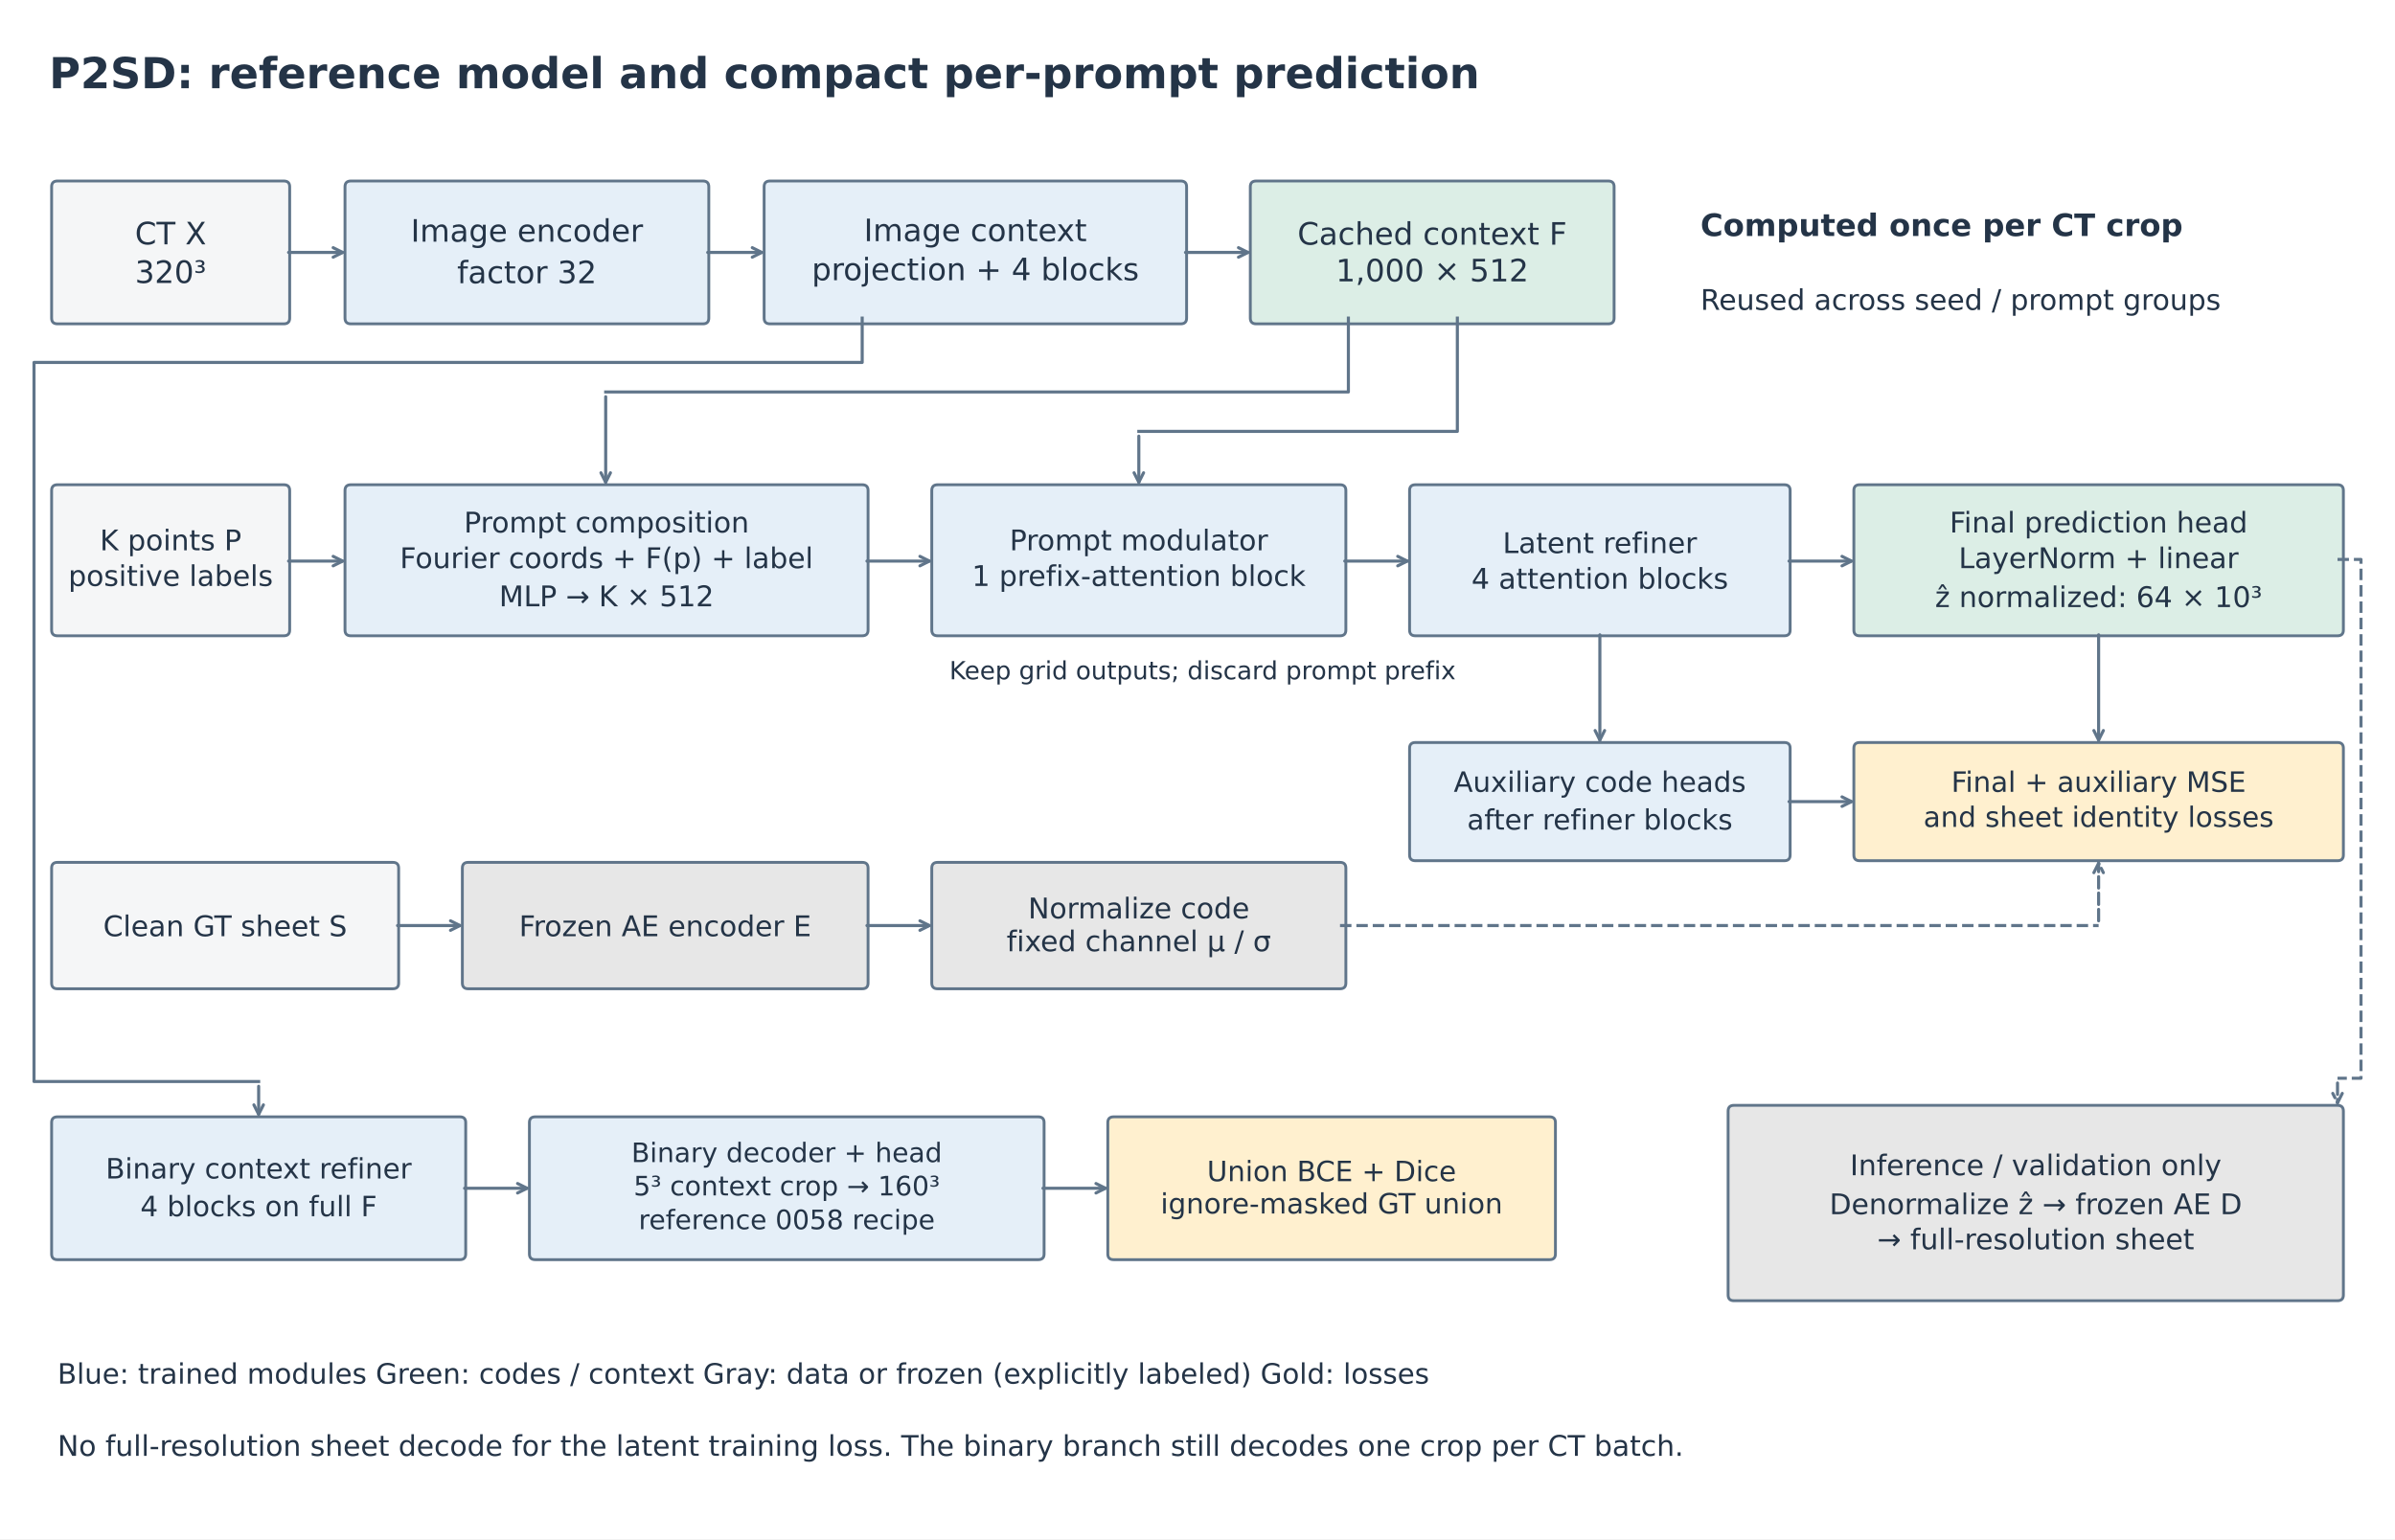
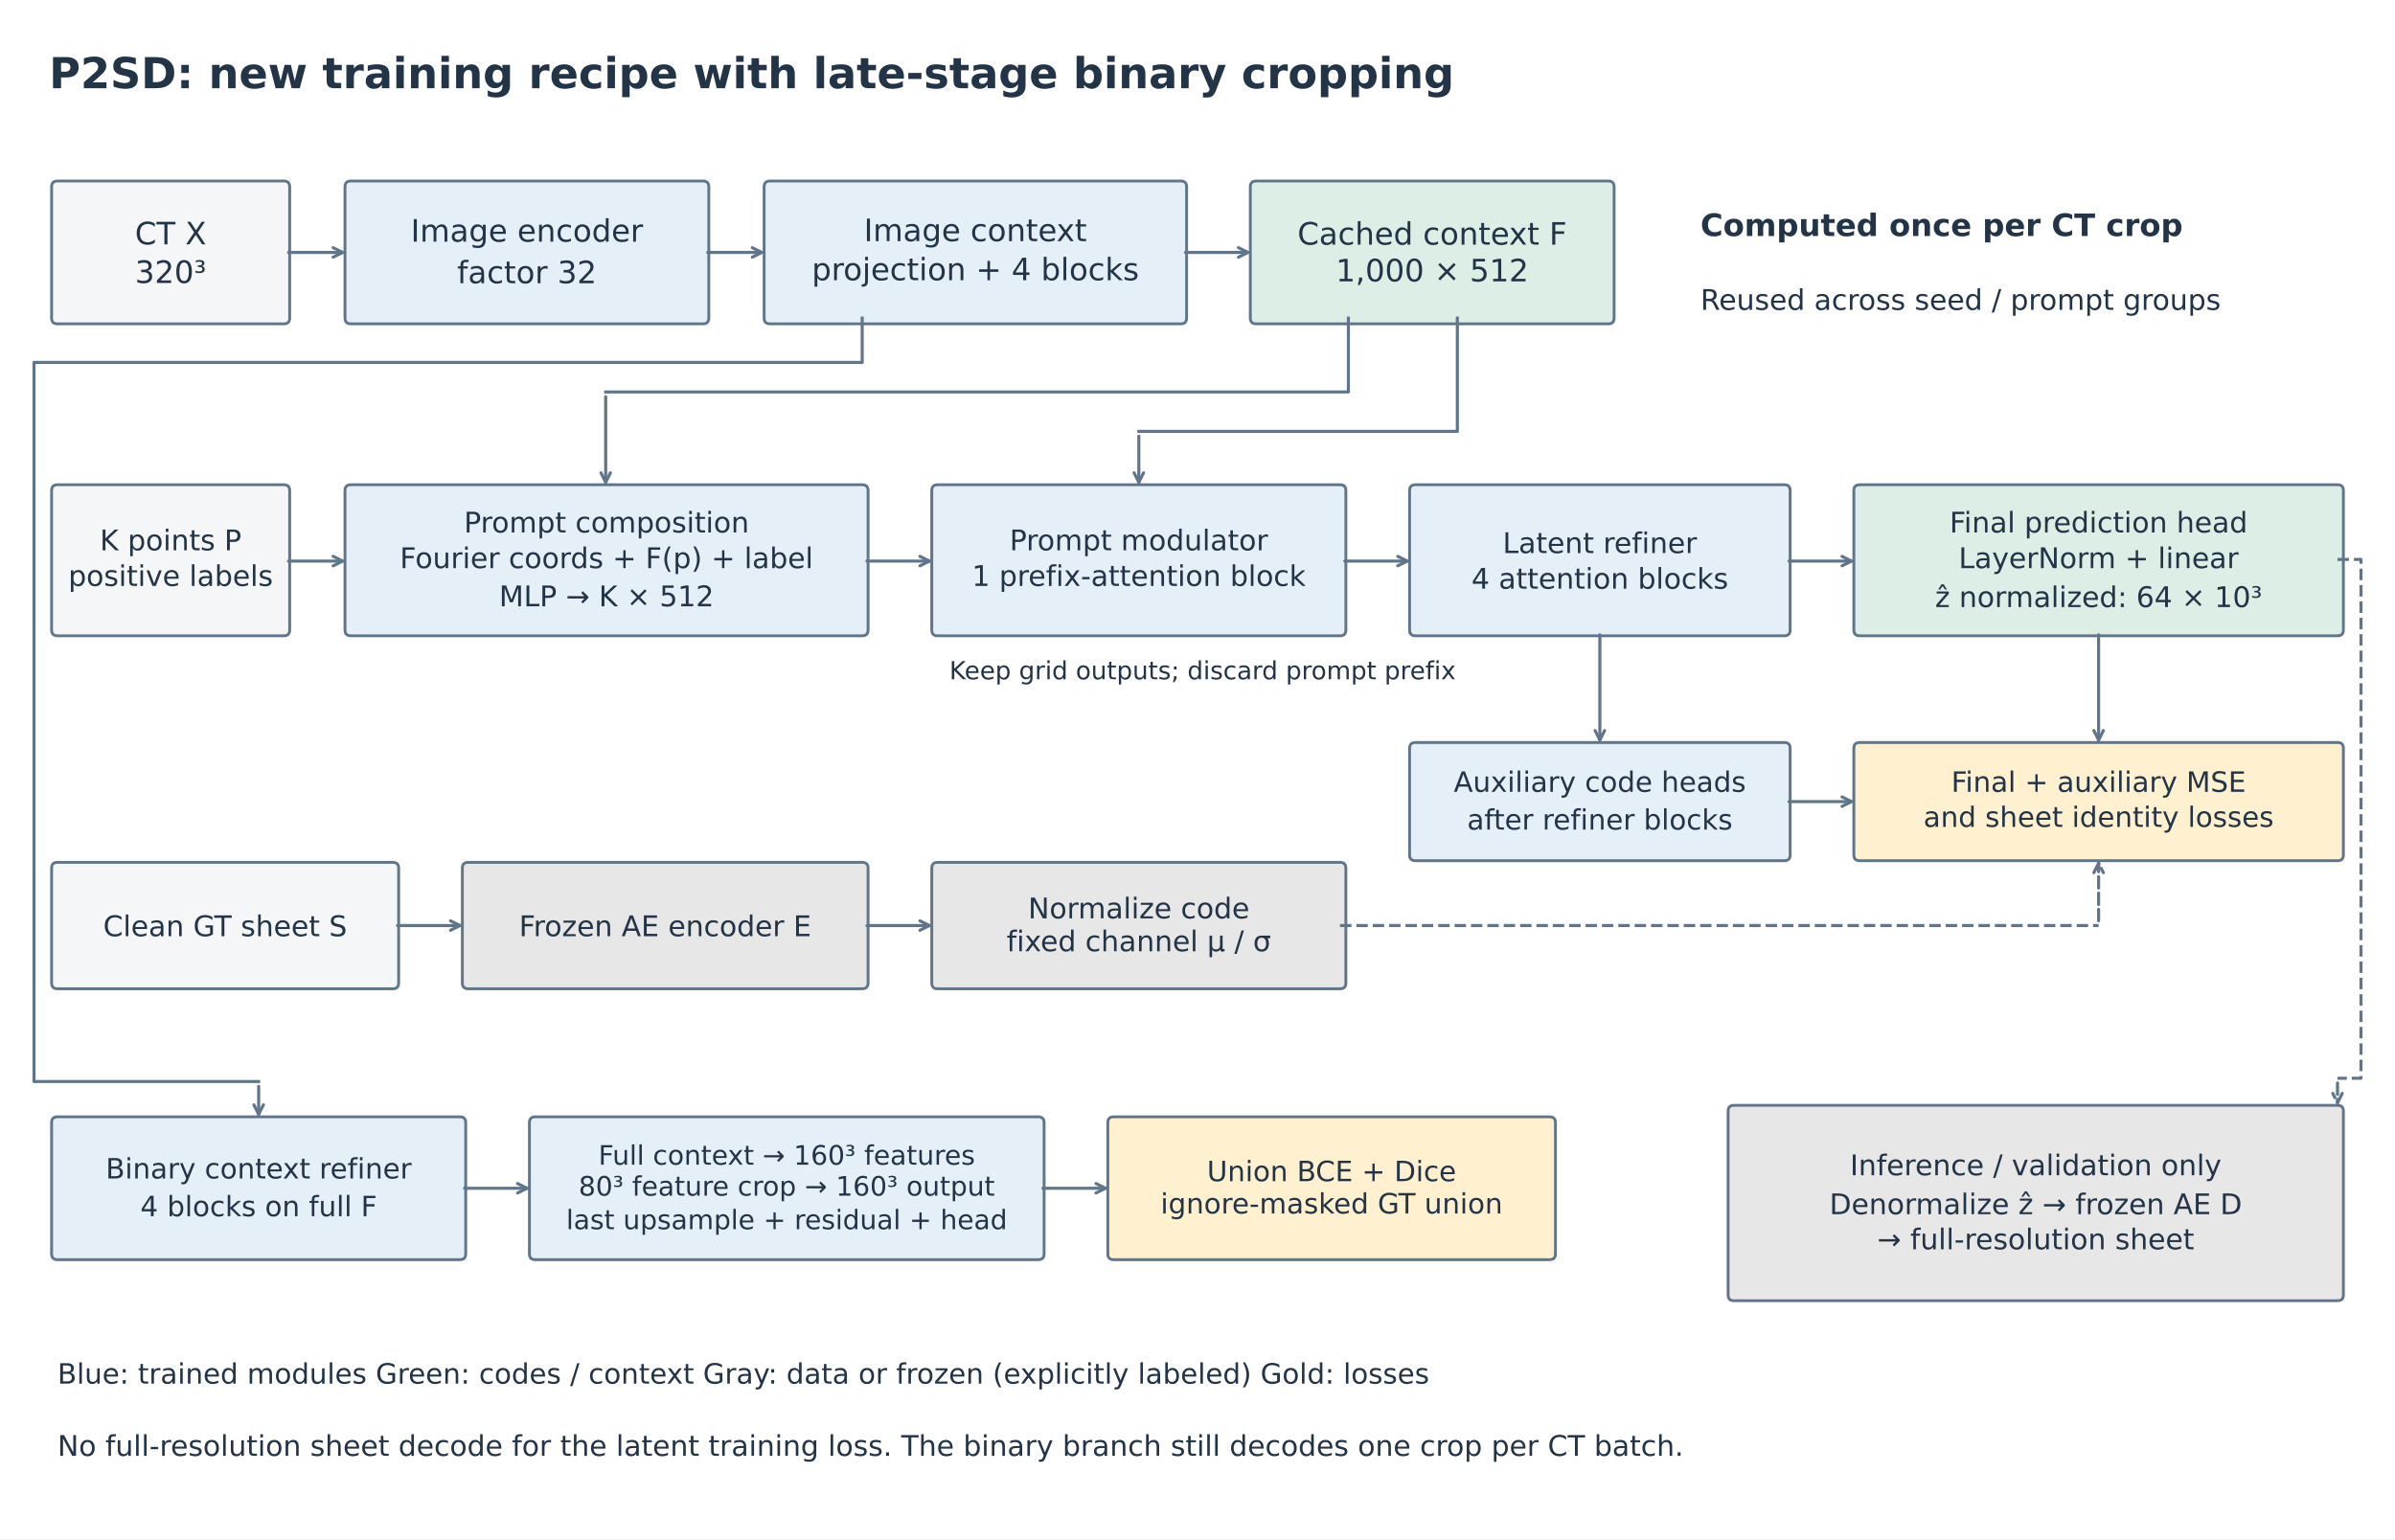
<svg xmlns="http://www.w3.org/2000/svg" width="1008pt" height="648pt" viewBox="0 0 1008 648" version="1.1">
  <defs>
    <style type="text/css">*{stroke-linejoin: round; stroke-linecap: butt}</style>
  </defs>
  <g id="figure_1">
    <g id="patch_1">
      <path d="M 0 648 L 1008 648 L 1008 0 L 0 0 z " style="fill: #ffffff" />
    </g>
    <g id="axes_1">
      <g id="patch_2">
-         <path d="M 24.192 136.339 L 119.448 136.339 Q 121.918 136.339 121.918 133.92 L 121.918 78.624 Q 121.918 76.205 119.448 76.205 L 24.192 76.205 Q 21.722 76.205 21.722 78.624 L 21.722 133.92 Q 21.722 136.339 24.192 136.339 z " clip-path="url(#p4e6edf67de)" style="fill: #f5f6f7; stroke: #60758a; stroke-width: 1.2; stroke-linejoin: miter" />
+         <path d="M 24.192 136.339 L 119.448 136.339 Q 121.918 136.339 121.918 133.92 L 121.918 78.624 Q 121.918 76.205 119.448 76.205 L 24.192 76.205 Q 21.722 76.205 21.722 78.624 L 21.722 133.92 Q 21.722 136.339 24.192 136.339 z " clip-path="url(#p82dd81a82a)" style="fill: #f5f6f7; stroke: #60758a; stroke-width: 1.2; stroke-linejoin: miter" />
      </g>
      <g id="patch_3">
-         <path d="M 147.672 136.339 L 295.848 136.339 Q 298.318 136.339 298.318 133.92 L 298.318 78.624 Q 298.318 76.205 295.848 76.205 L 147.672 76.205 Q 145.202 76.205 145.202 78.624 L 145.202 133.92 Q 145.202 136.339 147.672 136.339 z " clip-path="url(#p4e6edf67de)" style="fill: #e5eff8; stroke: #60758a; stroke-width: 1.2; stroke-linejoin: miter" />
+         <path d="M 147.672 136.339 L 295.848 136.339 Q 298.318 136.339 298.318 133.92 L 298.318 78.624 Q 298.318 76.205 295.848 76.205 L 147.672 76.205 Q 145.202 76.205 145.202 78.624 L 145.202 133.92 Q 145.202 136.339 147.672 136.339 z " clip-path="url(#p82dd81a82a)" style="fill: #e5eff8; stroke: #60758a; stroke-width: 1.2; stroke-linejoin: miter" />
      </g>
      <g id="patch_4">
-         <path d="M 324.072 136.339 L 496.944 136.339 Q 499.414 136.339 499.414 133.92 L 499.414 78.624 Q 499.414 76.205 496.944 76.205 L 324.072 76.205 Q 321.602 76.205 321.602 78.624 L 321.602 133.92 Q 321.602 136.339 324.072 136.339 z " clip-path="url(#p4e6edf67de)" style="fill: #e5eff8; stroke: #60758a; stroke-width: 1.2; stroke-linejoin: miter" />
+         <path d="M 324.072 136.339 L 496.944 136.339 Q 499.414 136.339 499.414 133.92 L 499.414 78.624 Q 499.414 76.205 496.944 76.205 L 324.072 76.205 Q 321.602 76.205 321.602 78.624 L 321.602 133.92 Q 321.602 136.339 324.072 136.339 z " clip-path="url(#p82dd81a82a)" style="fill: #e5eff8; stroke: #60758a; stroke-width: 1.2; stroke-linejoin: miter" />
      </g>
      <g id="patch_5">
-         <path d="M 528.696 136.339 L 676.872 136.339 Q 679.342 136.339 679.342 133.92 L 679.342 78.624 Q 679.342 76.205 676.872 76.205 L 528.696 76.205 Q 526.226 76.205 526.226 78.624 L 526.226 133.92 Q 526.226 136.339 528.696 136.339 z " clip-path="url(#p4e6edf67de)" style="fill: #dceee6; stroke: #60758a; stroke-width: 1.2; stroke-linejoin: miter" />
+         <path d="M 528.696 136.339 L 676.872 136.339 Q 679.342 136.339 679.342 133.92 L 679.342 78.624 Q 679.342 76.205 676.872 76.205 L 528.696 76.205 Q 526.226 76.205 526.226 78.624 L 526.226 133.92 Q 526.226 136.339 528.696 136.339 z " clip-path="url(#p82dd81a82a)" style="fill: #dceee6; stroke: #60758a; stroke-width: 1.2; stroke-linejoin: miter" />
      </g>
      <g id="patch_6">
-         <path d="M 24.192 267.667 L 119.448 267.667 Q 121.918 267.667 121.918 265.248 L 121.918 206.496 Q 121.918 204.077 119.448 204.077 L 24.192 204.077 Q 21.722 204.077 21.722 206.496 L 21.722 265.248 Q 21.722 267.667 24.192 267.667 z " clip-path="url(#p4e6edf67de)" style="fill: #f5f6f7; stroke: #60758a; stroke-width: 1.2; stroke-linejoin: miter" />
+         <path d="M 24.192 267.667 L 119.448 267.667 Q 121.918 267.667 121.918 265.248 L 121.918 206.496 Q 121.918 204.077 119.448 204.077 L 24.192 204.077 Q 21.722 204.077 21.722 206.496 L 21.722 265.248 Q 21.722 267.667 24.192 267.667 z " clip-path="url(#p82dd81a82a)" style="fill: #f5f6f7; stroke: #60758a; stroke-width: 1.2; stroke-linejoin: miter" />
      </g>
      <g id="patch_7">
-         <path d="M 147.672 267.667 L 362.88 267.667 Q 365.35 267.667 365.35 265.248 L 365.35 206.496 Q 365.35 204.077 362.88 204.077 L 147.672 204.077 Q 145.202 204.077 145.202 206.496 L 145.202 265.248 Q 145.202 267.667 147.672 267.667 z " clip-path="url(#p4e6edf67de)" style="fill: #e5eff8; stroke: #60758a; stroke-width: 1.2; stroke-linejoin: miter" />
+         <path d="M 147.672 267.667 L 362.88 267.667 Q 365.35 267.667 365.35 265.248 L 365.35 206.496 Q 365.35 204.077 362.88 204.077 L 147.672 204.077 Q 145.202 204.077 145.202 206.496 L 145.202 265.248 Q 145.202 267.667 147.672 267.667 z " clip-path="url(#p82dd81a82a)" style="fill: #e5eff8; stroke: #60758a; stroke-width: 1.2; stroke-linejoin: miter" />
      </g>
      <g id="patch_8">
-         <path d="M 394.632 267.667 L 563.976 267.667 Q 566.446 267.667 566.446 265.248 L 566.446 206.496 Q 566.446 204.077 563.976 204.077 L 394.632 204.077 Q 392.162 204.077 392.162 206.496 L 392.162 265.248 Q 392.162 267.667 394.632 267.667 z " clip-path="url(#p4e6edf67de)" style="fill: #e5eff8; stroke: #60758a; stroke-width: 1.2; stroke-linejoin: miter" />
+         <path d="M 394.632 267.667 L 563.976 267.667 Q 566.446 267.667 566.446 265.248 L 566.446 206.496 Q 566.446 204.077 563.976 204.077 L 394.632 204.077 Q 392.162 204.077 392.162 206.496 L 392.162 265.248 Q 392.162 267.667 394.632 267.667 z " clip-path="url(#p82dd81a82a)" style="fill: #e5eff8; stroke: #60758a; stroke-width: 1.2; stroke-linejoin: miter" />
      </g>
      <g id="patch_9">
-         <path d="M 595.728 267.667 L 750.96 267.667 Q 753.43 267.667 753.43 265.248 L 753.43 206.496 Q 753.43 204.077 750.96 204.077 L 595.728 204.077 Q 593.258 204.077 593.258 206.496 L 593.258 265.248 Q 593.258 267.667 595.728 267.667 z " clip-path="url(#p4e6edf67de)" style="fill: #e5eff8; stroke: #60758a; stroke-width: 1.2; stroke-linejoin: miter" />
+         <path d="M 595.728 267.667 L 750.96 267.667 Q 753.43 267.667 753.43 265.248 L 753.43 206.496 Q 753.43 204.077 750.96 204.077 L 595.728 204.077 Q 593.258 204.077 593.258 206.496 L 593.258 265.248 Q 593.258 267.667 595.728 267.667 z " clip-path="url(#p82dd81a82a)" style="fill: #e5eff8; stroke: #60758a; stroke-width: 1.2; stroke-linejoin: miter" />
      </g>
      <g id="patch_10">
-         <path d="M 782.712 267.667 L 983.808 267.667 Q 986.278 267.667 986.278 265.248 L 986.278 206.496 Q 986.278 204.077 983.808 204.077 L 782.712 204.077 Q 780.242 204.077 780.242 206.496 L 780.242 265.248 Q 780.242 267.667 782.712 267.667 z " clip-path="url(#p4e6edf67de)" style="fill: #dceee6; stroke: #60758a; stroke-width: 1.2; stroke-linejoin: miter" />
+         <path d="M 782.712 267.667 L 983.808 267.667 Q 986.278 267.667 986.278 265.248 L 986.278 206.496 Q 986.278 204.077 983.808 204.077 L 782.712 204.077 Q 780.242 204.077 780.242 206.496 L 780.242 265.248 Q 780.242 267.667 782.712 267.667 z " clip-path="url(#p82dd81a82a)" style="fill: #dceee6; stroke: #60758a; stroke-width: 1.2; stroke-linejoin: miter" />
      </g>
      <g id="patch_11">
-         <path d="M 595.728 362.362 L 750.96 362.362 Q 753.43 362.362 753.43 359.942 L 753.43 315.014 Q 753.43 312.595 750.96 312.595 L 595.728 312.595 Q 593.258 312.595 593.258 315.014 L 593.258 359.942 Q 593.258 362.362 595.728 362.362 z " clip-path="url(#p4e6edf67de)" style="fill: #e5eff8; stroke: #60758a; stroke-width: 1.2; stroke-linejoin: miter" />
+         <path d="M 595.728 362.362 L 750.96 362.362 Q 753.43 362.362 753.43 359.942 L 753.43 315.014 Q 753.43 312.595 750.96 312.595 L 595.728 312.595 Q 593.258 312.595 593.258 315.014 L 593.258 359.942 Q 593.258 362.362 595.728 362.362 z " clip-path="url(#p82dd81a82a)" style="fill: #e5eff8; stroke: #60758a; stroke-width: 1.2; stroke-linejoin: miter" />
      </g>
      <g id="patch_12">
-         <path d="M 782.712 362.362 L 983.808 362.362 Q 986.278 362.362 986.278 359.942 L 986.278 315.014 Q 986.278 312.595 983.808 312.595 L 782.712 312.595 Q 780.242 312.595 780.242 315.014 L 780.242 359.942 Q 780.242 362.362 782.712 362.362 z " clip-path="url(#p4e6edf67de)" style="fill: #fff0cf; stroke: #60758a; stroke-width: 1.2; stroke-linejoin: miter" />
+         <path d="M 782.712 362.362 L 983.808 362.362 Q 986.278 362.362 986.278 359.942 L 986.278 315.014 Q 986.278 312.595 983.808 312.595 L 782.712 312.595 Q 780.242 312.595 780.242 315.014 L 780.242 359.942 Q 780.242 362.362 782.712 362.362 z " clip-path="url(#p82dd81a82a)" style="fill: #fff0cf; stroke: #60758a; stroke-width: 1.2; stroke-linejoin: miter" />
      </g>
      <g id="patch_13">
-         <path d="M 24.192 416.275 L 165.312 416.275 Q 167.782 416.275 167.782 413.856 L 167.782 365.472 Q 167.782 363.053 165.312 363.053 L 24.192 363.053 Q 21.722 363.053 21.722 365.472 L 21.722 413.856 Q 21.722 416.275 24.192 416.275 z " clip-path="url(#p4e6edf67de)" style="fill: #f5f6f7; stroke: #60758a; stroke-width: 1.2; stroke-linejoin: miter" />
+         <path d="M 24.192 416.275 L 165.312 416.275 Q 167.782 416.275 167.782 413.856 L 167.782 365.472 Q 167.782 363.053 165.312 363.053 L 24.192 363.053 Q 21.722 363.053 21.722 365.472 L 21.722 413.856 Q 21.722 416.275 24.192 416.275 z " clip-path="url(#p82dd81a82a)" style="fill: #f5f6f7; stroke: #60758a; stroke-width: 1.2; stroke-linejoin: miter" />
      </g>
      <g id="patch_14">
-         <path d="M 197.064 416.275 L 362.88 416.275 Q 365.35 416.275 365.35 413.856 L 365.35 365.472 Q 365.35 363.053 362.88 363.053 L 197.064 363.053 Q 194.594 363.053 194.594 365.472 L 194.594 413.856 Q 194.594 416.275 197.064 416.275 z " clip-path="url(#p4e6edf67de)" style="fill: #e7e7e7; stroke: #60758a; stroke-width: 1.2; stroke-linejoin: miter" />
+         <path d="M 197.064 416.275 L 362.88 416.275 Q 365.35 416.275 365.35 413.856 L 365.35 365.472 Q 365.35 363.053 362.88 363.053 L 197.064 363.053 Q 194.594 363.053 194.594 365.472 L 194.594 413.856 Q 194.594 416.275 197.064 416.275 z " clip-path="url(#p82dd81a82a)" style="fill: #e7e7e7; stroke: #60758a; stroke-width: 1.2; stroke-linejoin: miter" />
      </g>
      <g id="patch_15">
-         <path d="M 394.632 416.275 L 563.976 416.275 Q 566.446 416.275 566.446 413.856 L 566.446 365.472 Q 566.446 363.053 563.976 363.053 L 394.632 363.053 Q 392.162 363.053 392.162 365.472 L 392.162 413.856 Q 392.162 416.275 394.632 416.275 z " clip-path="url(#p4e6edf67de)" style="fill: #e7e7e7; stroke: #60758a; stroke-width: 1.2; stroke-linejoin: miter" />
+         <path d="M 394.632 416.275 L 563.976 416.275 Q 566.446 416.275 566.446 413.856 L 566.446 365.472 Q 566.446 363.053 563.976 363.053 L 394.632 363.053 Q 392.162 363.053 392.162 365.472 L 392.162 413.856 Q 392.162 416.275 394.632 416.275 z " clip-path="url(#p82dd81a82a)" style="fill: #e7e7e7; stroke: #60758a; stroke-width: 1.2; stroke-linejoin: miter" />
      </g>
      <g id="patch_16">
-         <path d="M 24.192 530.323 L 193.536 530.323 Q 196.006 530.323 196.006 527.904 L 196.006 472.608 Q 196.006 470.189 193.536 470.189 L 24.192 470.189 Q 21.722 470.189 21.722 472.608 L 21.722 527.904 Q 21.722 530.323 24.192 530.323 z " clip-path="url(#p4e6edf67de)" style="fill: #e5eff8; stroke: #60758a; stroke-width: 1.2; stroke-linejoin: miter" />
+         <path d="M 24.192 530.323 L 193.536 530.323 Q 196.006 530.323 196.006 527.904 L 196.006 472.608 Q 196.006 470.189 193.536 470.189 L 24.192 470.189 Q 21.722 470.189 21.722 472.608 L 21.722 527.904 Q 21.722 530.323 24.192 530.323 z " clip-path="url(#p82dd81a82a)" style="fill: #e5eff8; stroke: #60758a; stroke-width: 1.2; stroke-linejoin: miter" />
      </g>
      <g id="patch_17">
-         <path d="M 225.288 530.323 L 436.968 530.323 Q 439.438 530.323 439.438 527.904 L 439.438 472.608 Q 439.438 470.189 436.968 470.189 L 225.288 470.189 Q 222.818 470.189 222.818 472.608 L 222.818 527.904 Q 222.818 530.323 225.288 530.323 z " clip-path="url(#p4e6edf67de)" style="fill: #e5eff8; stroke: #60758a; stroke-width: 1.2; stroke-linejoin: miter" />
+         <path d="M 225.288 530.323 L 436.968 530.323 Q 439.438 530.323 439.438 527.904 L 439.438 472.608 Q 439.438 470.189 436.968 470.189 L 225.288 470.189 Q 222.818 470.189 222.818 472.608 L 222.818 527.904 Q 222.818 530.323 225.288 530.323 z " clip-path="url(#p82dd81a82a)" style="fill: #e5eff8; stroke: #60758a; stroke-width: 1.2; stroke-linejoin: miter" />
      </g>
      <g id="patch_18">
-         <path d="M 468.72 530.323 L 652.176 530.323 Q 654.646 530.323 654.646 527.904 L 654.646 472.608 Q 654.646 470.189 652.176 470.189 L 468.72 470.189 Q 466.25 470.189 466.25 472.608 L 466.25 527.904 Q 466.25 530.323 468.72 530.323 z " clip-path="url(#p4e6edf67de)" style="fill: #fff0cf; stroke: #60758a; stroke-width: 1.2; stroke-linejoin: miter" />
+         <path d="M 468.72 530.323 L 652.176 530.323 Q 654.646 530.323 654.646 527.904 L 654.646 472.608 Q 654.646 470.189 652.176 470.189 L 468.72 470.189 Q 466.25 470.189 466.25 472.608 L 466.25 527.904 Q 466.25 530.323 468.72 530.323 z " clip-path="url(#p82dd81a82a)" style="fill: #fff0cf; stroke: #60758a; stroke-width: 1.2; stroke-linejoin: miter" />
      </g>
      <g id="patch_19">
-         <path d="M 729.792 547.603 L 983.808 547.603 Q 986.278 547.603 986.278 545.184 L 986.278 467.77 Q 986.278 465.35 983.808 465.35 L 729.792 465.35 Q 727.322 465.35 727.322 467.77 L 727.322 545.184 Q 727.322 547.603 729.792 547.603 z " clip-path="url(#p4e6edf67de)" style="fill: #e7e7e7; stroke: #60758a; stroke-width: 1.2; stroke-linejoin: miter" />
+         <path d="M 729.792 547.603 L 983.808 547.603 Q 986.278 547.603 986.278 545.184 L 986.278 467.77 Q 986.278 465.35 983.808 465.35 L 729.792 465.35 Q 727.322 465.35 727.322 467.77 L 727.322 545.184 Q 727.322 547.603 729.792 547.603 z " clip-path="url(#p82dd81a82a)" style="fill: #e7e7e7; stroke: #60758a; stroke-width: 1.2; stroke-linejoin: miter" />
      </g>
      <g id="line2d_1">
-         <path d="M 567.504 133.92 L 567.504 165.024 L 254.923 165.024 " clip-path="url(#p4e6edf67de)" style="fill: none; stroke: #60758a; stroke-width: 1.3; stroke-linecap: square" />
+         <path d="M 567.504 133.92 L 567.504 165.024 L 254.923 165.024 " clip-path="url(#p82dd81a82a)" style="fill: none; stroke: #60758a; stroke-width: 1.3; stroke-linecap: square" />
      </g>
      <g id="line2d_2">
-         <path d="M 613.368 133.92 L 613.368 181.613 L 479.304 181.613 " clip-path="url(#p4e6edf67de)" style="fill: none; stroke: #60758a; stroke-width: 1.3; stroke-linecap: square" />
+         <path d="M 613.368 133.92 L 613.368 181.613 L 479.304 181.613 " clip-path="url(#p82dd81a82a)" style="fill: none; stroke: #60758a; stroke-width: 1.3; stroke-linecap: square" />
      </g>
      <g id="line2d_3">
-         <path d="M 563.976 389.664 L 883.26 389.664 " clip-path="url(#p4e6edf67de)" style="fill: none; stroke-dasharray: 4.81,2.08; stroke-dashoffset: 0; stroke: #60758a; stroke-width: 1.3" />
+         <path d="M 563.976 389.664 L 883.26 389.664 " clip-path="url(#p82dd81a82a)" style="fill: none; stroke-dasharray: 4.81,2.08; stroke-dashoffset: 0; stroke: #60758a; stroke-width: 1.3" />
      </g>
      <g id="line2d_4">
-         <path d="M 362.88 133.92 L 362.88 152.582 L 14.314 152.582 L 14.314 455.328 L 108.864 455.328 " clip-path="url(#p4e6edf67de)" style="fill: none; stroke: #60758a; stroke-width: 1.3; stroke-linecap: square" />
+         <path d="M 362.88 133.92 L 362.88 152.582 L 14.314 152.582 L 14.314 455.328 L 108.864 455.328 " clip-path="url(#p82dd81a82a)" style="fill: none; stroke: #60758a; stroke-width: 1.3; stroke-linecap: square" />
      </g>
      <g id="line2d_5">
-         <path d="M 983.808 235.526 L 993.686 235.526 L 993.686 453.946 L 983.808 453.946 " clip-path="url(#p4e6edf67de)" style="fill: none; stroke-dasharray: 4.81,2.08; stroke-dashoffset: 0; stroke: #60758a; stroke-width: 1.3" />
+         <path d="M 983.808 235.526 L 993.686 235.526 L 993.686 453.946 L 983.808 453.946 " clip-path="url(#p82dd81a82a)" style="fill: none; stroke-dasharray: 4.81,2.08; stroke-dashoffset: 0; stroke: #60758a; stroke-width: 1.3" />
      </g>
      <g id="text_1">
-         <text style="font-weight: 700; font-size: 18px; font-family: 'DejaVu Sans', 'Bitstream Vera Sans', 'Computer Modern Sans Serif', 'Lucida Grande', 'Verdana', 'Geneva', 'Lucid', 'Arial', 'Helvetica', 'Avant Garde', sans-serif; text-anchor: start; fill: #243447" x="20.664" y="37.152" transform="rotate(-0 20.664 37.152)">P2SD: reference model and compact per-prompt prediction</text>
+         <text style="font-weight: 700; font-size: 18px; font-family: 'DejaVu Sans', 'Bitstream Vera Sans', 'Computer Modern Sans Serif', 'Lucida Grande', 'Verdana', 'Geneva', 'Lucid', 'Arial', 'Helvetica', 'Avant Garde', sans-serif; text-anchor: start; fill: #243447" x="20.664" y="37.152" transform="rotate(-0 20.664 37.152)">P2SD: new training recipe with late-stage binary cropping</text>
      </g>
      <g id="text_2">
        <text style="font-size: 13px; font-family: 'DejaVu Sans', 'Bitstream Vera Sans', 'Computer Modern Sans Serif', 'Lucida Grande', 'Verdana', 'Geneva', 'Lucid', 'Arial', 'Helvetica', 'Avant Garde', sans-serif; fill: #243447" transform="translate(56.79281 102.8788)">CT X</text>
        <text style="font-size: 13px; font-family: 'DejaVu Sans', 'Bitstream Vera Sans', 'Computer Modern Sans Serif', 'Lucida Grande', 'Verdana', 'Geneva', 'Lucid', 'Arial', 'Helvetica', 'Avant Garde', sans-serif; fill: #243447" transform="translate(56.80703 119.1288)">320³</text>
      </g>
      <g id="text_3">
        <text style="font-size: 13px; font-family: 'DejaVu Sans', 'Bitstream Vera Sans', 'Computer Modern Sans Serif', 'Lucida Grande', 'Verdana', 'Geneva', 'Lucid', 'Arial', 'Helvetica', 'Avant Garde', sans-serif; fill: #243447" transform="translate(172.8678 101.7342)">Image encoder</text>
        <text style="font-size: 13px; font-family: 'DejaVu Sans', 'Bitstream Vera Sans', 'Computer Modern Sans Serif', 'Lucida Grande', 'Verdana', 'Geneva', 'Lucid', 'Arial', 'Helvetica', 'Avant Garde', sans-serif; fill: #243447" transform="translate(192.38 119.2436)">factor 32</text>
      </g>
      <g id="text_4">
        <text style="font-size: 13px; font-family: 'DejaVu Sans', 'Bitstream Vera Sans', 'Computer Modern Sans Serif', 'Lucida Grande', 'Verdana', 'Geneva', 'Lucid', 'Arial', 'Helvetica', 'Avant Garde', sans-serif; fill: #243447" transform="translate(363.5841 101.5341)">Image context</text>
        <text style="font-size: 13px; font-family: 'DejaVu Sans', 'Bitstream Vera Sans', 'Computer Modern Sans Serif', 'Lucida Grande', 'Verdana', 'Geneva', 'Lucid', 'Arial', 'Helvetica', 'Avant Garde', sans-serif; fill: #243447" transform="translate(341.6324 117.9842)">projection + 4 blocks</text>
      </g>
      <g id="text_5">
        <text style="font-size: 13px; font-family: 'DejaVu Sans', 'Bitstream Vera Sans', 'Computer Modern Sans Serif', 'Lucida Grande', 'Verdana', 'Geneva', 'Lucid', 'Arial', 'Helvetica', 'Avant Garde', sans-serif; fill: #243447" transform="translate(546.0725 102.9936)">Cached context F</text>
        <text style="font-size: 13px; font-family: 'DejaVu Sans', 'Bitstream Vera Sans', 'Computer Modern Sans Serif', 'Lucida Grande', 'Verdana', 'Geneva', 'Lucid', 'Arial', 'Helvetica', 'Avant Garde', sans-serif; fill: #243447" transform="translate(562.1905 118.4656)">1,000 × 512</text>
      </g>
      <g id="patch_20">
        <path d="M 121.45 106.272 Q 133.561 106.272 144.218 106.272 " style="fill: none; stroke: #60758a; stroke-width: 1.3; stroke-linecap: round" />
        <path d="M 140.218 104.272 L 144.218 106.272 L 140.218 108.272 " style="fill: none; stroke: #60758a; stroke-width: 1.3; stroke-linecap: round" />
      </g>
      <g id="patch_21">
        <path d="M 297.85 106.272 Q 309.961 106.272 320.618 106.272 " style="fill: none; stroke: #60758a; stroke-width: 1.3; stroke-linecap: round" />
        <path d="M 316.618 104.272 L 320.618 106.272 L 316.618 108.272 " style="fill: none; stroke: #60758a; stroke-width: 1.3; stroke-linecap: round" />
      </g>
      <g id="patch_22">
        <path d="M 498.94 106.272 Q 512.817 106.272 525.241 106.272 " style="fill: none; stroke: #60758a; stroke-width: 1.3; stroke-linecap: round" />
        <path d="M 521.241 104.272 L 525.241 106.272 L 521.241 108.272 " style="fill: none; stroke: #60758a; stroke-width: 1.3; stroke-linecap: round" />
      </g>
      <g id="text_6">
        <text style="font-weight: 700; font-size: 13px; font-family: 'DejaVu Sans', 'Bitstream Vera Sans', 'Computer Modern Sans Serif', 'Lucida Grande', 'Verdana', 'Geneva', 'Lucid', 'Arial', 'Helvetica', 'Avant Garde', sans-serif; text-anchor: start; fill: #243447" x="715.68" y="99.36" transform="rotate(-0 715.68 99.36)">Computed once per CT crop</text>
      </g>
      <g id="text_7">
        <text style="font-size: 12px; font-family: 'DejaVu Sans', 'Bitstream Vera Sans', 'Computer Modern Sans Serif', 'Lucida Grande', 'Verdana', 'Geneva', 'Lucid', 'Arial', 'Helvetica', 'Avant Garde', sans-serif; text-anchor: start; fill: #243447" x="715.68" y="130.464" transform="rotate(-0 715.68 130.464)">Reused across seed / prompt groups</text>
      </g>
      <g id="text_8">
        <text style="font-size: 12px; font-family: 'DejaVu Sans', 'Bitstream Vera Sans', 'Computer Modern Sans Serif', 'Lucida Grande', 'Verdana', 'Geneva', 'Lucid', 'Arial', 'Helvetica', 'Avant Garde', sans-serif; fill: #243447" transform="translate(42.02625 231.6832)">K points P</text>
        <text style="font-size: 12px; font-family: 'DejaVu Sans', 'Bitstream Vera Sans', 'Computer Modern Sans Serif', 'Lucida Grande', 'Verdana', 'Geneva', 'Lucid', 'Arial', 'Helvetica', 'Avant Garde', sans-serif; fill: #243447" transform="translate(28.74094 246.6832)">positive labels</text>
      </g>
      <g id="text_9">
        <text style="font-size: 12px; font-family: 'DejaVu Sans', 'Bitstream Vera Sans', 'Computer Modern Sans Serif', 'Lucida Grande', 'Verdana', 'Geneva', 'Lucid', 'Arial', 'Helvetica', 'Avant Garde', sans-serif; fill: #243447" transform="translate(195.2647 224.1832)">Prompt composition</text>
        <text style="font-size: 12px; font-family: 'DejaVu Sans', 'Bitstream Vera Sans', 'Computer Modern Sans Serif', 'Lucida Grande', 'Verdana', 'Geneva', 'Lucid', 'Arial', 'Helvetica', 'Avant Garde', sans-serif; fill: #243447" transform="translate(168.2919 239.1832)">Fourier coords + F(p) + label</text>
        <text style="font-size: 12px; font-family: 'DejaVu Sans', 'Bitstream Vera Sans', 'Computer Modern Sans Serif', 'Lucida Grande', 'Verdana', 'Geneva', 'Lucid', 'Arial', 'Helvetica', 'Avant Garde', sans-serif; fill: #243447" transform="translate(210.0679 255.2398)">MLP → K × 512</text>
      </g>
      <g id="text_10">
        <text style="font-size: 12px; font-family: 'DejaVu Sans', 'Bitstream Vera Sans', 'Computer Modern Sans Serif', 'Lucida Grande', 'Verdana', 'Geneva', 'Lucid', 'Arial', 'Helvetica', 'Avant Garde', sans-serif; fill: #243447" transform="translate(424.9121 231.6832)">Prompt modulator</text>
        <text style="font-size: 12px; font-family: 'DejaVu Sans', 'Bitstream Vera Sans', 'Computer Modern Sans Serif', 'Lucida Grande', 'Verdana', 'Geneva', 'Lucid', 'Arial', 'Helvetica', 'Avant Garde', sans-serif; fill: #243447" transform="translate(409.0534 246.6832)">1 prefix-attention block</text>
      </g>
      <g id="text_11">
        <text style="font-size: 12px; font-family: 'DejaVu Sans', 'Bitstream Vera Sans', 'Computer Modern Sans Serif', 'Lucida Grande', 'Verdana', 'Geneva', 'Lucid', 'Arial', 'Helvetica', 'Avant Garde', sans-serif; fill: #243447" transform="translate(632.4521 232.8458)">Latent refiner</text>
        <text style="font-size: 12px; font-family: 'DejaVu Sans', 'Bitstream Vera Sans', 'Computer Modern Sans Serif', 'Lucida Grande', 'Verdana', 'Geneva', 'Lucid', 'Arial', 'Helvetica', 'Avant Garde', sans-serif; fill: #243447" transform="translate(619.2981 247.8458)">4 attention blocks</text>
      </g>
      <g id="text_12">
        <text style="font-size: 12px; font-family: 'DejaVu Sans', 'Bitstream Vera Sans', 'Computer Modern Sans Serif', 'Lucida Grande', 'Verdana', 'Geneva', 'Lucid', 'Arial', 'Helvetica', 'Avant Garde', sans-serif; fill: #243447" transform="translate(820.5356 224.1832)">Final prediction head</text>
        <text style="font-size: 12px; font-family: 'DejaVu Sans', 'Bitstream Vera Sans', 'Computer Modern Sans Serif', 'Lucida Grande', 'Verdana', 'Geneva', 'Lucid', 'Arial', 'Helvetica', 'Avant Garde', sans-serif; fill: #243447" transform="translate(824.3513 239.1832)">LayerNorm + linear</text>
        <text style="font-size: 12px; font-family: 'DejaVu Sans', 'Bitstream Vera Sans', 'Computer Modern Sans Serif', 'Lucida Grande', 'Verdana', 'Geneva', 'Lucid', 'Arial', 'Helvetica', 'Avant Garde', sans-serif; fill: #243447" transform="translate(814.4184 255.5857)">ẑ normalized: 64 × 10³</text>
      </g>
      <g id="patch_23">
        <path d="M 121.45 236.218 Q 133.561 236.218 144.218 236.218 " style="fill: none; stroke: #60758a; stroke-width: 1.3; stroke-linecap: round" />
        <path d="M 140.218 234.218 L 144.218 236.218 L 140.218 238.218 " style="fill: none; stroke: #60758a; stroke-width: 1.3; stroke-linecap: round" />
      </g>
      <g id="patch_24">
        <path d="M 364.876 236.218 Q 378.753 236.218 391.177 236.218 " style="fill: none; stroke: #60758a; stroke-width: 1.3; stroke-linecap: round" />
        <path d="M 387.177 234.218 L 391.177 236.218 L 387.177 238.218 " style="fill: none; stroke: #60758a; stroke-width: 1.3; stroke-linecap: round" />
      </g>
      <g id="patch_25">
        <path d="M 565.972 236.218 Q 579.849 236.218 592.273 236.218 " style="fill: none; stroke: #60758a; stroke-width: 1.3; stroke-linecap: round" />
        <path d="M 588.273 234.218 L 592.273 236.218 L 588.273 238.218 " style="fill: none; stroke: #60758a; stroke-width: 1.3; stroke-linecap: round" />
      </g>
      <g id="patch_26">
        <path d="M 752.956 236.218 Q 766.833 236.218 779.257 236.218 " style="fill: none; stroke: #60758a; stroke-width: 1.3; stroke-linecap: round" />
        <path d="M 775.257 234.218 L 779.257 236.218 L 775.257 238.218 " style="fill: none; stroke: #60758a; stroke-width: 1.3; stroke-linecap: round" />
      </g>
      <g id="patch_27">
        <path d="M 254.923 167.026 Q 254.923 185.761 254.923 203.043 " style="fill: none; stroke: #60758a; stroke-width: 1.3; stroke-linecap: round" />
        <path d="M 256.923 199.043 L 254.923 203.043 L 252.923 199.043 " style="fill: none; stroke: #60758a; stroke-width: 1.3; stroke-linecap: round" />
      </g>
      <g id="patch_28">
        <path d="M 479.304 183.615 Q 479.304 194.054 479.304 203.04 " style="fill: none; stroke: #60758a; stroke-width: 1.3; stroke-linecap: round" />
        <path d="M 481.304 199.04 L 479.304 203.04 L 477.304 199.04 " style="fill: none; stroke: #60758a; stroke-width: 1.3; stroke-linecap: round" />
      </g>
      <g id="text_13">
        <text style="font-size: 10.5px; font-family: 'DejaVu Sans', 'Bitstream Vera Sans', 'Computer Modern Sans Serif', 'Lucida Grande', 'Verdana', 'Geneva', 'Lucid', 'Arial', 'Helvetica', 'Avant Garde', sans-serif; text-anchor: start; fill: #243447" x="399.571" y="285.984" transform="rotate(-0 399.5712 285.984)">Keep grid outputs; discard prompt prefix</text>
      </g>
      <g id="text_14">
        <text style="font-size: 11.8px; font-family: 'DejaVu Sans', 'Bitstream Vera Sans', 'Computer Modern Sans Serif', 'Lucida Grande', 'Verdana', 'Geneva', 'Lucid', 'Arial', 'Helvetica', 'Avant Garde', sans-serif; fill: #243447" transform="translate(611.842 333.3595)">Auxiliary code heads</text>
        <text style="font-size: 11.8px; font-family: 'DejaVu Sans', 'Bitstream Vera Sans', 'Computer Modern Sans Serif', 'Lucida Grande', 'Verdana', 'Geneva', 'Lucid', 'Arial', 'Helvetica', 'Avant Garde', sans-serif; fill: #243447" transform="translate(617.4701 349.2526)">after refiner blocks</text>
      </g>
      <g id="patch_29">
        <path d="M 673.344 267.25 Q 673.344 290.131 673.344 311.558 " style="fill: none; stroke: #60758a; stroke-width: 1.3; stroke-linecap: round" />
        <path d="M 675.344 307.558 L 673.344 311.558 L 671.344 307.558 " style="fill: none; stroke: #60758a; stroke-width: 1.3; stroke-linecap: round" />
      </g>
      <g id="text_15">
        <text style="font-size: 11.8px; font-family: 'DejaVu Sans', 'Bitstream Vera Sans', 'Computer Modern Sans Serif', 'Lucida Grande', 'Verdana', 'Geneva', 'Lucid', 'Arial', 'Helvetica', 'Avant Garde', sans-serif; fill: #243447" transform="translate(821.2326 333.3595)">Final + auxiliary MSE</text>
        <text style="font-size: 11.8px; font-family: 'DejaVu Sans', 'Bitstream Vera Sans', 'Computer Modern Sans Serif', 'Lucida Grande', 'Verdana', 'Geneva', 'Lucid', 'Arial', 'Helvetica', 'Avant Garde', sans-serif; fill: #243447" transform="translate(809.5367 348.1095)">and sheet identity losses</text>
      </g>
      <g id="patch_30">
        <path d="M 883.26 267.25 Q 883.26 290.131 883.26 311.558 " style="fill: none; stroke: #60758a; stroke-width: 1.3; stroke-linecap: round" />
        <path d="M 885.26 307.558 L 883.26 311.558 L 881.26 307.558 " style="fill: none; stroke: #60758a; stroke-width: 1.3; stroke-linecap: round" />
      </g>
      <g id="patch_31">
        <path d="M 752.956 337.478 Q 766.833 337.478 779.257 337.478 " style="fill: none; stroke: #60758a; stroke-width: 1.3; stroke-linecap: round" />
        <path d="M 775.257 335.478 L 779.257 337.478 L 775.257 339.478 " style="fill: none; stroke: #60758a; stroke-width: 1.3; stroke-linecap: round" />
      </g>
      <g id="text_16">
        <text style="font-size: 12px; font-family: 'DejaVu Sans', 'Bitstream Vera Sans', 'Computer Modern Sans Serif', 'Lucida Grande', 'Verdana', 'Geneva', 'Lucid', 'Arial', 'Helvetica', 'Avant Garde', sans-serif; text-anchor: middle; fill: #243447" x="94.752" y="394.138" transform="rotate(-0 94.752 394.1377)">Clean GT sheet S</text>
      </g>
      <g id="text_17">
        <text style="font-size: 12px; font-family: 'DejaVu Sans', 'Bitstream Vera Sans', 'Computer Modern Sans Serif', 'Lucida Grande', 'Verdana', 'Geneva', 'Lucid', 'Arial', 'Helvetica', 'Avant Garde', sans-serif; text-anchor: middle; fill: #243447" x="279.972" y="394.138" transform="rotate(-0 279.972 394.1377)">Frozen AE encoder E</text>
      </g>
      <g id="text_18">
        <text style="font-size: 12px; font-family: 'DejaVu Sans', 'Bitstream Vera Sans', 'Computer Modern Sans Serif', 'Lucida Grande', 'Verdana', 'Geneva', 'Lucid', 'Arial', 'Helvetica', 'Avant Garde', sans-serif; fill: #243447" transform="translate(432.7084 386.6377)">Normalize code</text>
        <text style="font-size: 12px; font-family: 'DejaVu Sans', 'Bitstream Vera Sans', 'Computer Modern Sans Serif', 'Lucida Grande', 'Verdana', 'Geneva', 'Lucid', 'Arial', 'Helvetica', 'Avant Garde', sans-serif; fill: #243447" transform="translate(423.6465 400.4753)">fixed channel μ / σ</text>
      </g>
      <g id="patch_32">
        <path d="M 167.308 389.664 Q 181.185 389.664 193.609 389.664 " style="fill: none; stroke: #60758a; stroke-width: 1.3; stroke-linecap: round" />
        <path d="M 189.609 387.664 L 193.609 389.664 L 189.609 391.664 " style="fill: none; stroke: #60758a; stroke-width: 1.3; stroke-linecap: round" />
      </g>
      <g id="patch_33">
        <path d="M 364.876 389.664 Q 378.753 389.664 391.177 389.664 " style="fill: none; stroke: #60758a; stroke-width: 1.3; stroke-linecap: round" />
        <path d="M 387.177 387.664 L 391.177 389.664 L 387.177 391.664 " style="fill: none; stroke: #60758a; stroke-width: 1.3; stroke-linecap: round" />
      </g>
      <g id="patch_34">
        <path d="M 883.26 387.665 Q 883.26 374.804 883.26 363.396 " style="fill: none; stroke-dasharray: 4.81,2.08; stroke-dashoffset: 0; stroke: #60758a; stroke-width: 1.3; stroke-linecap: round" />
        <path d="M 881.26 367.396 L 883.26 363.396 L 885.26 367.396 " style="fill: none; stroke-dasharray: 4.81,2.08; stroke-dashoffset: 0; stroke: #60758a; stroke-width: 1.3; stroke-linecap: round" />
      </g>
      <g id="text_19">
        <text style="font-size: 11.8px; font-family: 'DejaVu Sans', 'Bitstream Vera Sans', 'Computer Modern Sans Serif', 'Lucida Grande', 'Verdana', 'Geneva', 'Lucid', 'Arial', 'Helvetica', 'Avant Garde', sans-serif; fill: #243447" transform="translate(44.47933 496.1371)">Binary context refiner</text>
        <text style="font-size: 11.8px; font-family: 'DejaVu Sans', 'Bitstream Vera Sans', 'Computer Modern Sans Serif', 'Lucida Grande', 'Verdana', 'Geneva', 'Lucid', 'Arial', 'Helvetica', 'Avant Garde', sans-serif; fill: #243447" transform="translate(59.04403 512.0302)">4 blocks on full F</text>
      </g>
      <g id="patch_35">
        <path d="M 108.864 457.332 Q 108.864 463.969 108.864 469.152 " style="fill: none; stroke: #60758a; stroke-width: 1.3; stroke-linecap: round" />
        <path d="M 110.864 465.152 L 108.864 469.152 L 106.864 465.152 " style="fill: none; stroke: #60758a; stroke-width: 1.3; stroke-linecap: round" />
      </g>
      <g id="text_20">
-         <text style="font-size: 11.3px; font-family: 'DejaVu Sans', 'Bitstream Vera Sans', 'Computer Modern Sans Serif', 'Lucida Grande', 'Verdana', 'Geneva', 'Lucid', 'Arial', 'Helvetica', 'Avant Garde', sans-serif; fill: #243447" transform="translate(265.731 489.2491)">Binary decoder + head</text>
-         <text style="font-size: 11.3px; font-family: 'DejaVu Sans', 'Bitstream Vera Sans', 'Computer Modern Sans Serif', 'Lucida Grande', 'Verdana', 'Geneva', 'Lucid', 'Arial', 'Helvetica', 'Avant Garde', sans-serif; fill: #243447" transform="translate(266.6562 503.2743)">5³ context crop → 160³</text>
-         <text style="font-size: 11.3px; font-family: 'DejaVu Sans', 'Bitstream Vera Sans', 'Computer Modern Sans Serif', 'Lucida Grande', 'Verdana', 'Geneva', 'Lucid', 'Arial', 'Helvetica', 'Avant Garde', sans-serif; fill: #243447" transform="translate(268.7644 517.4991)">reference 0058 recipe</text>
+         <text style="font-size: 11.3px; font-family: 'DejaVu Sans', 'Bitstream Vera Sans', 'Computer Modern Sans Serif', 'Lucida Grande', 'Verdana', 'Geneva', 'Lucid', 'Arial', 'Helvetica', 'Avant Garde', sans-serif; fill: #243447" transform="translate(251.8629 490.3438)">Full context → 160³ features</text>
+         <text style="font-size: 11.3px; font-family: 'DejaVu Sans', 'Bitstream Vera Sans', 'Computer Modern Sans Serif', 'Lucida Grande', 'Verdana', 'Geneva', 'Lucid', 'Arial', 'Helvetica', 'Avant Garde', sans-serif; fill: #243447" transform="translate(243.5283 503.3741)">80³ feature crop → 160³ output</text>
+         <text style="font-size: 11.3px; font-family: 'DejaVu Sans', 'Bitstream Vera Sans', 'Computer Modern Sans Serif', 'Lucida Grande', 'Verdana', 'Geneva', 'Lucid', 'Arial', 'Helvetica', 'Avant Garde', sans-serif; fill: #243447" transform="translate(238.287 517.4991)">last upsample + residual + head</text>
      </g>
      <g id="text_21">
        <text style="font-size: 11.8px; font-family: 'DejaVu Sans', 'Bitstream Vera Sans', 'Computer Modern Sans Serif', 'Lucida Grande', 'Verdana', 'Geneva', 'Lucid', 'Arial', 'Helvetica', 'Avant Garde', sans-serif; fill: #243447" transform="translate(507.9841 497.2802)">Union BCE + Dice</text>
        <text style="font-size: 11.8px; font-family: 'DejaVu Sans', 'Bitstream Vera Sans', 'Computer Modern Sans Serif', 'Lucida Grande', 'Verdana', 'Geneva', 'Lucid', 'Arial', 'Helvetica', 'Avant Garde', sans-serif; fill: #243447" transform="translate(488.4597 510.8871)">ignore-masked GT union</text>
      </g>
      <g id="patch_36">
        <path d="M 195.532 500.256 Q 209.409 500.256 221.833 500.256 " style="fill: none; stroke: #60758a; stroke-width: 1.3; stroke-linecap: round" />
        <path d="M 217.833 498.256 L 221.833 500.256 L 217.833 502.256 " style="fill: none; stroke: #60758a; stroke-width: 1.3; stroke-linecap: round" />
      </g>
      <g id="patch_37">
        <path d="M 438.964 500.256 Q 452.841 500.256 465.265 500.256 " style="fill: none; stroke: #60758a; stroke-width: 1.3; stroke-linecap: round" />
        <path d="M 461.265 498.256 L 465.265 500.256 L 461.265 502.256 " style="fill: none; stroke: #60758a; stroke-width: 1.3; stroke-linecap: round" />
      </g>
      <g id="text_22">
        <text style="font-size: 12px; font-family: 'DejaVu Sans', 'Bitstream Vera Sans', 'Computer Modern Sans Serif', 'Lucida Grande', 'Verdana', 'Geneva', 'Lucid', 'Arial', 'Helvetica', 'Avant Garde', sans-serif; fill: #243447" transform="translate(778.6294 494.788)">Inference / validation only</text>
        <text style="font-size: 12px; font-family: 'DejaVu Sans', 'Bitstream Vera Sans', 'Computer Modern Sans Serif', 'Lucida Grande', 'Verdana', 'Geneva', 'Lucid', 'Arial', 'Helvetica', 'Avant Garde', sans-serif; fill: #243447" transform="translate(769.9688 511.1905)">Denormalize ẑ → frozen AE D</text>
        <text style="font-size: 12px; font-family: 'DejaVu Sans', 'Bitstream Vera Sans', 'Computer Modern Sans Serif', 'Lucida Grande', 'Verdana', 'Geneva', 'Lucid', 'Arial', 'Helvetica', 'Avant Garde', sans-serif; fill: #243447" transform="translate(790.0959 525.9506)">→ full-resolution sheet</text>
      </g>
      <g id="patch_38">
        <path d="M 983.808 455.947 Q 983.808 460.858 983.808 464.316 " style="fill: none; stroke-dasharray: 4.81,2.08; stroke-dashoffset: 0; stroke: #60758a; stroke-width: 1.3; stroke-linecap: round" />
        <path d="M 985.808 460.316 L 983.808 464.316 L 981.808 460.316 " style="fill: none; stroke-dasharray: 4.81,2.08; stroke-dashoffset: 0; stroke: #60758a; stroke-width: 1.3; stroke-linecap: round" />
      </g>
      <g id="text_23">
        <text style="font-size: 11.8px; font-family: 'DejaVu Sans', 'Bitstream Vera Sans', 'Computer Modern Sans Serif', 'Lucida Grande', 'Verdana', 'Geneva', 'Lucid', 'Arial', 'Helvetica', 'Avant Garde', sans-serif; text-anchor: start; fill: #243447" x="24.192" y="582.509" transform="rotate(-0 24.192 582.5088)">Blue: trained modules    Green: codes / context    Gray: data or frozen (explicitly labeled)    Gold: losses</text>
      </g>
      <g id="text_24">
        <text style="font-size: 12px; font-family: 'DejaVu Sans', 'Bitstream Vera Sans', 'Computer Modern Sans Serif', 'Lucida Grande', 'Verdana', 'Geneva', 'Lucid', 'Arial', 'Helvetica', 'Avant Garde', sans-serif; text-anchor: start; fill: #243447" x="24.192" y="612.922" transform="rotate(-0 24.192 612.9216)">No full-resolution sheet decode for the latent training loss. The binary branch still decodes one crop per CT batch.</text>
      </g>
    </g>
  </g>
  <defs>
-     <clipPath id="p4e6edf67de">
+     <clipPath id="p82dd81a82a">
      <rect x="10.08" y="12.96" width="987.84" height="622.08" />
    </clipPath>
  </defs>
</svg>
